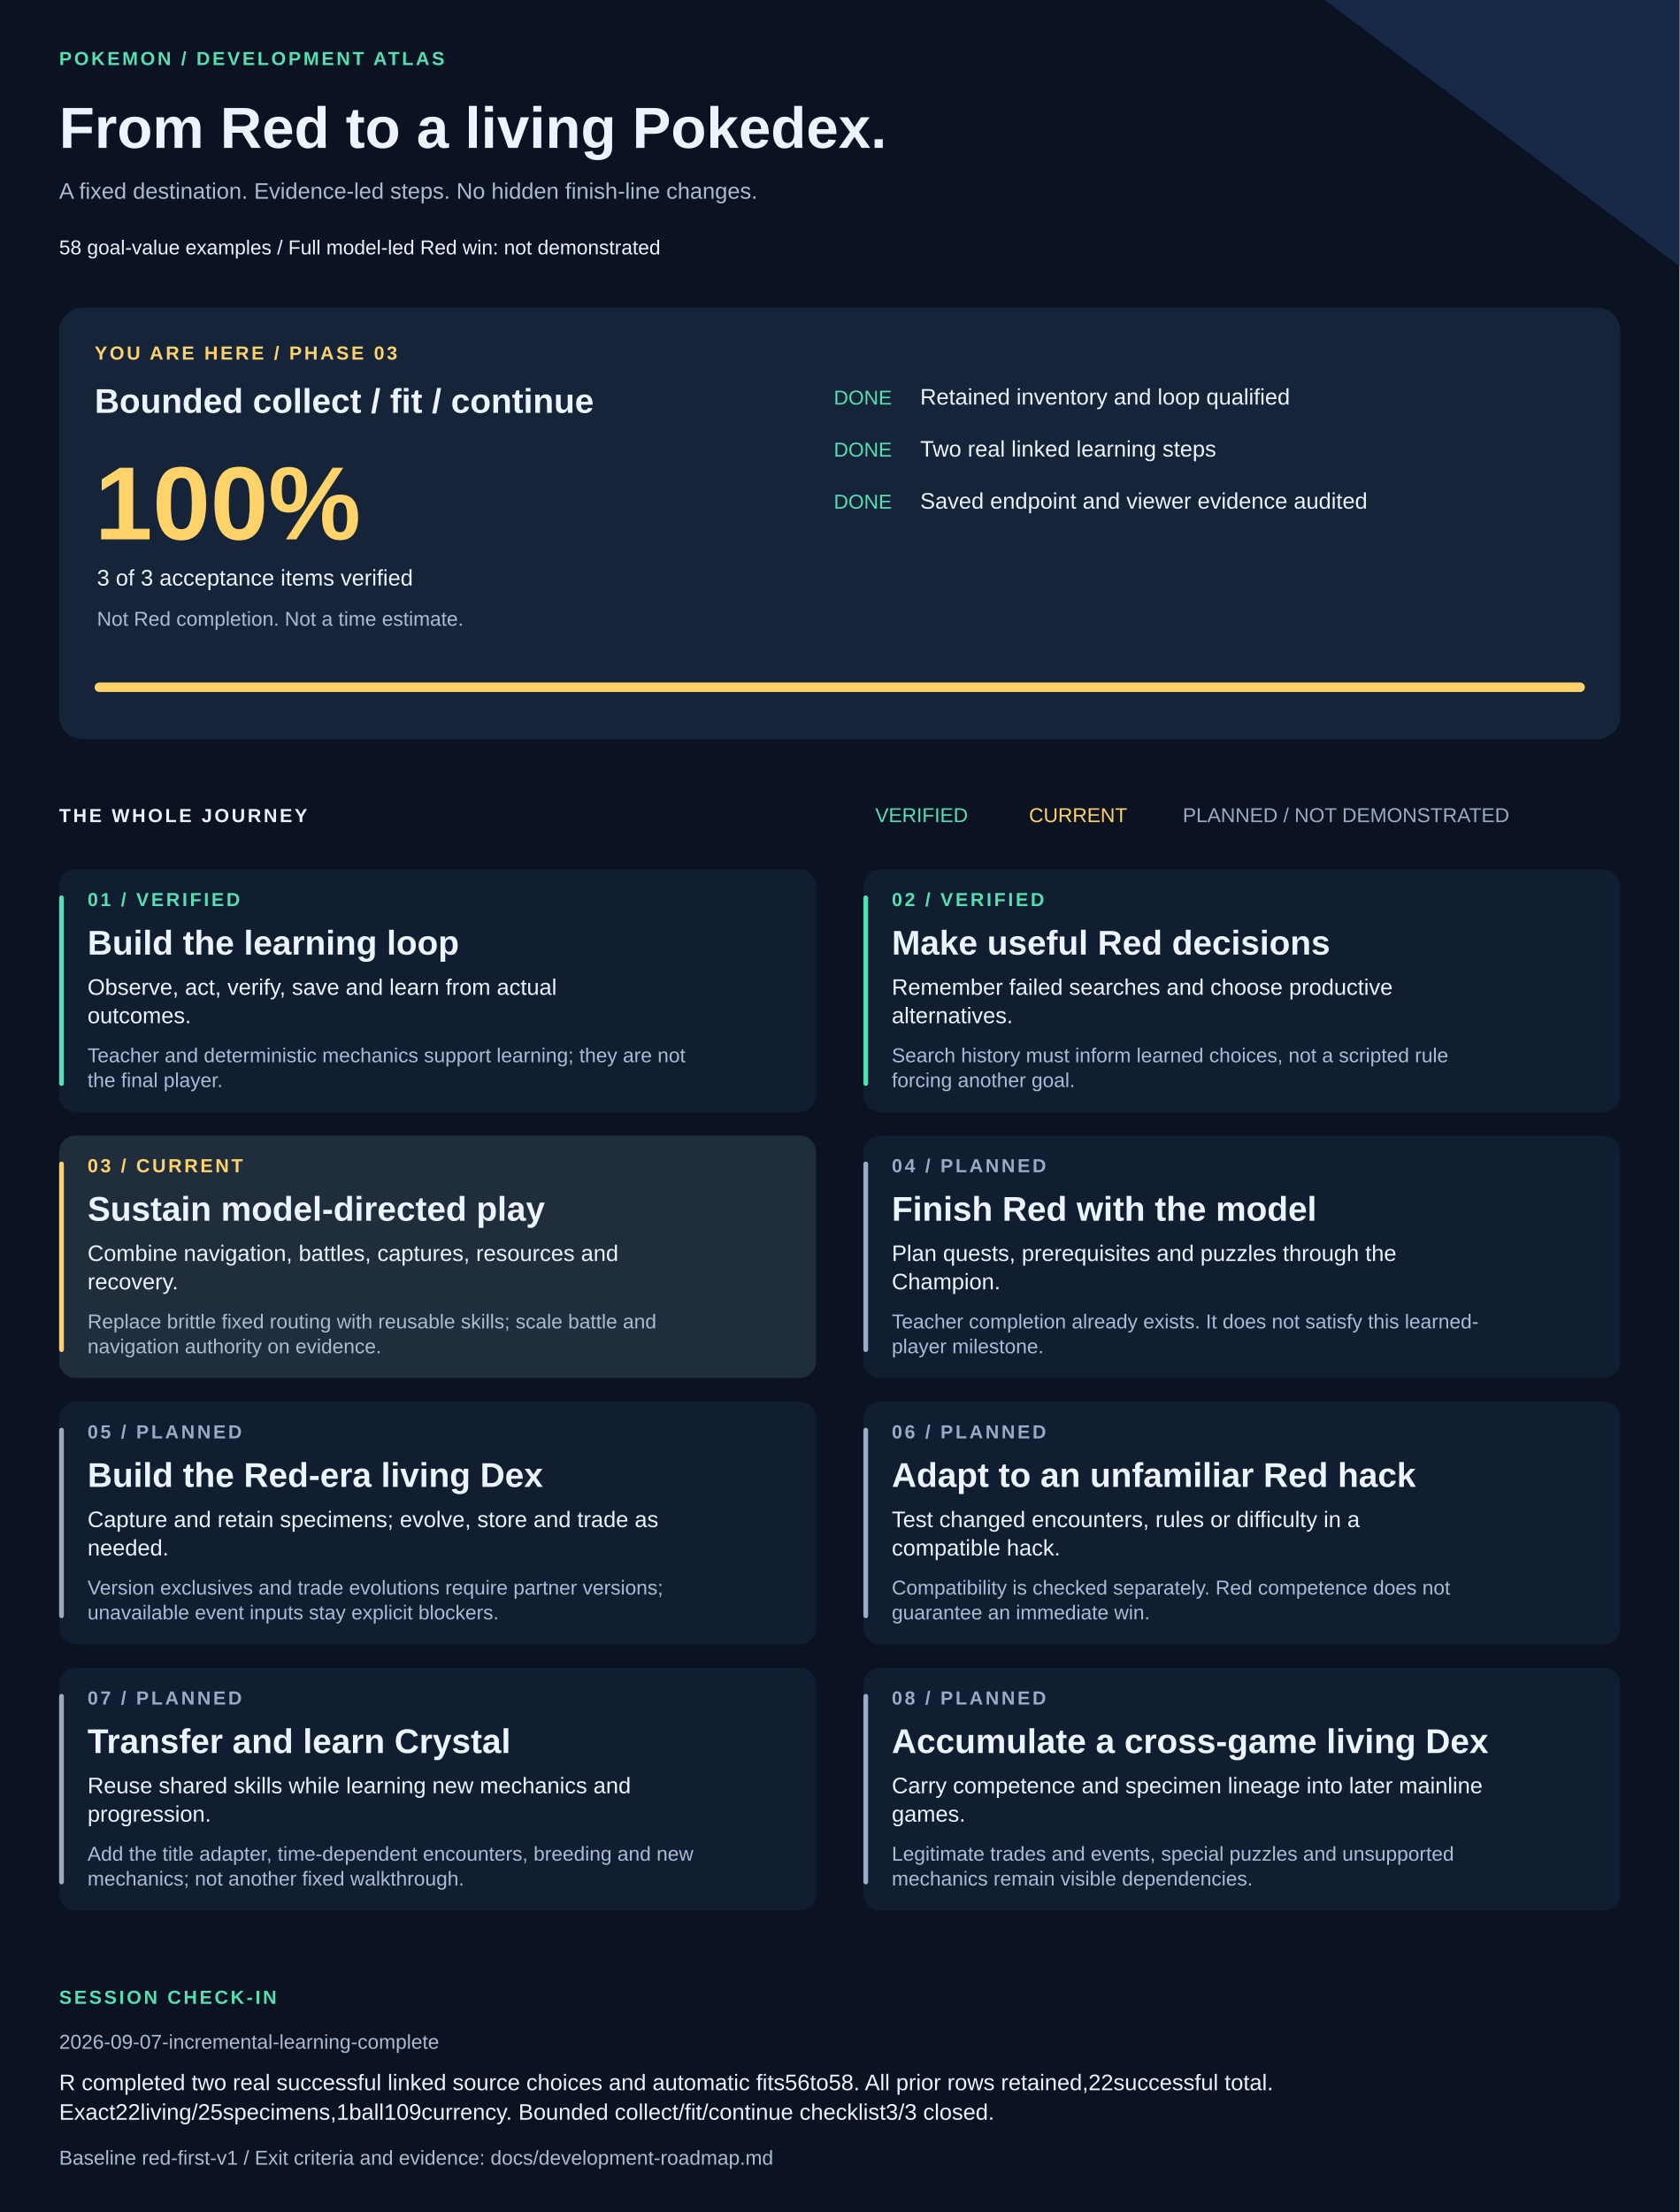
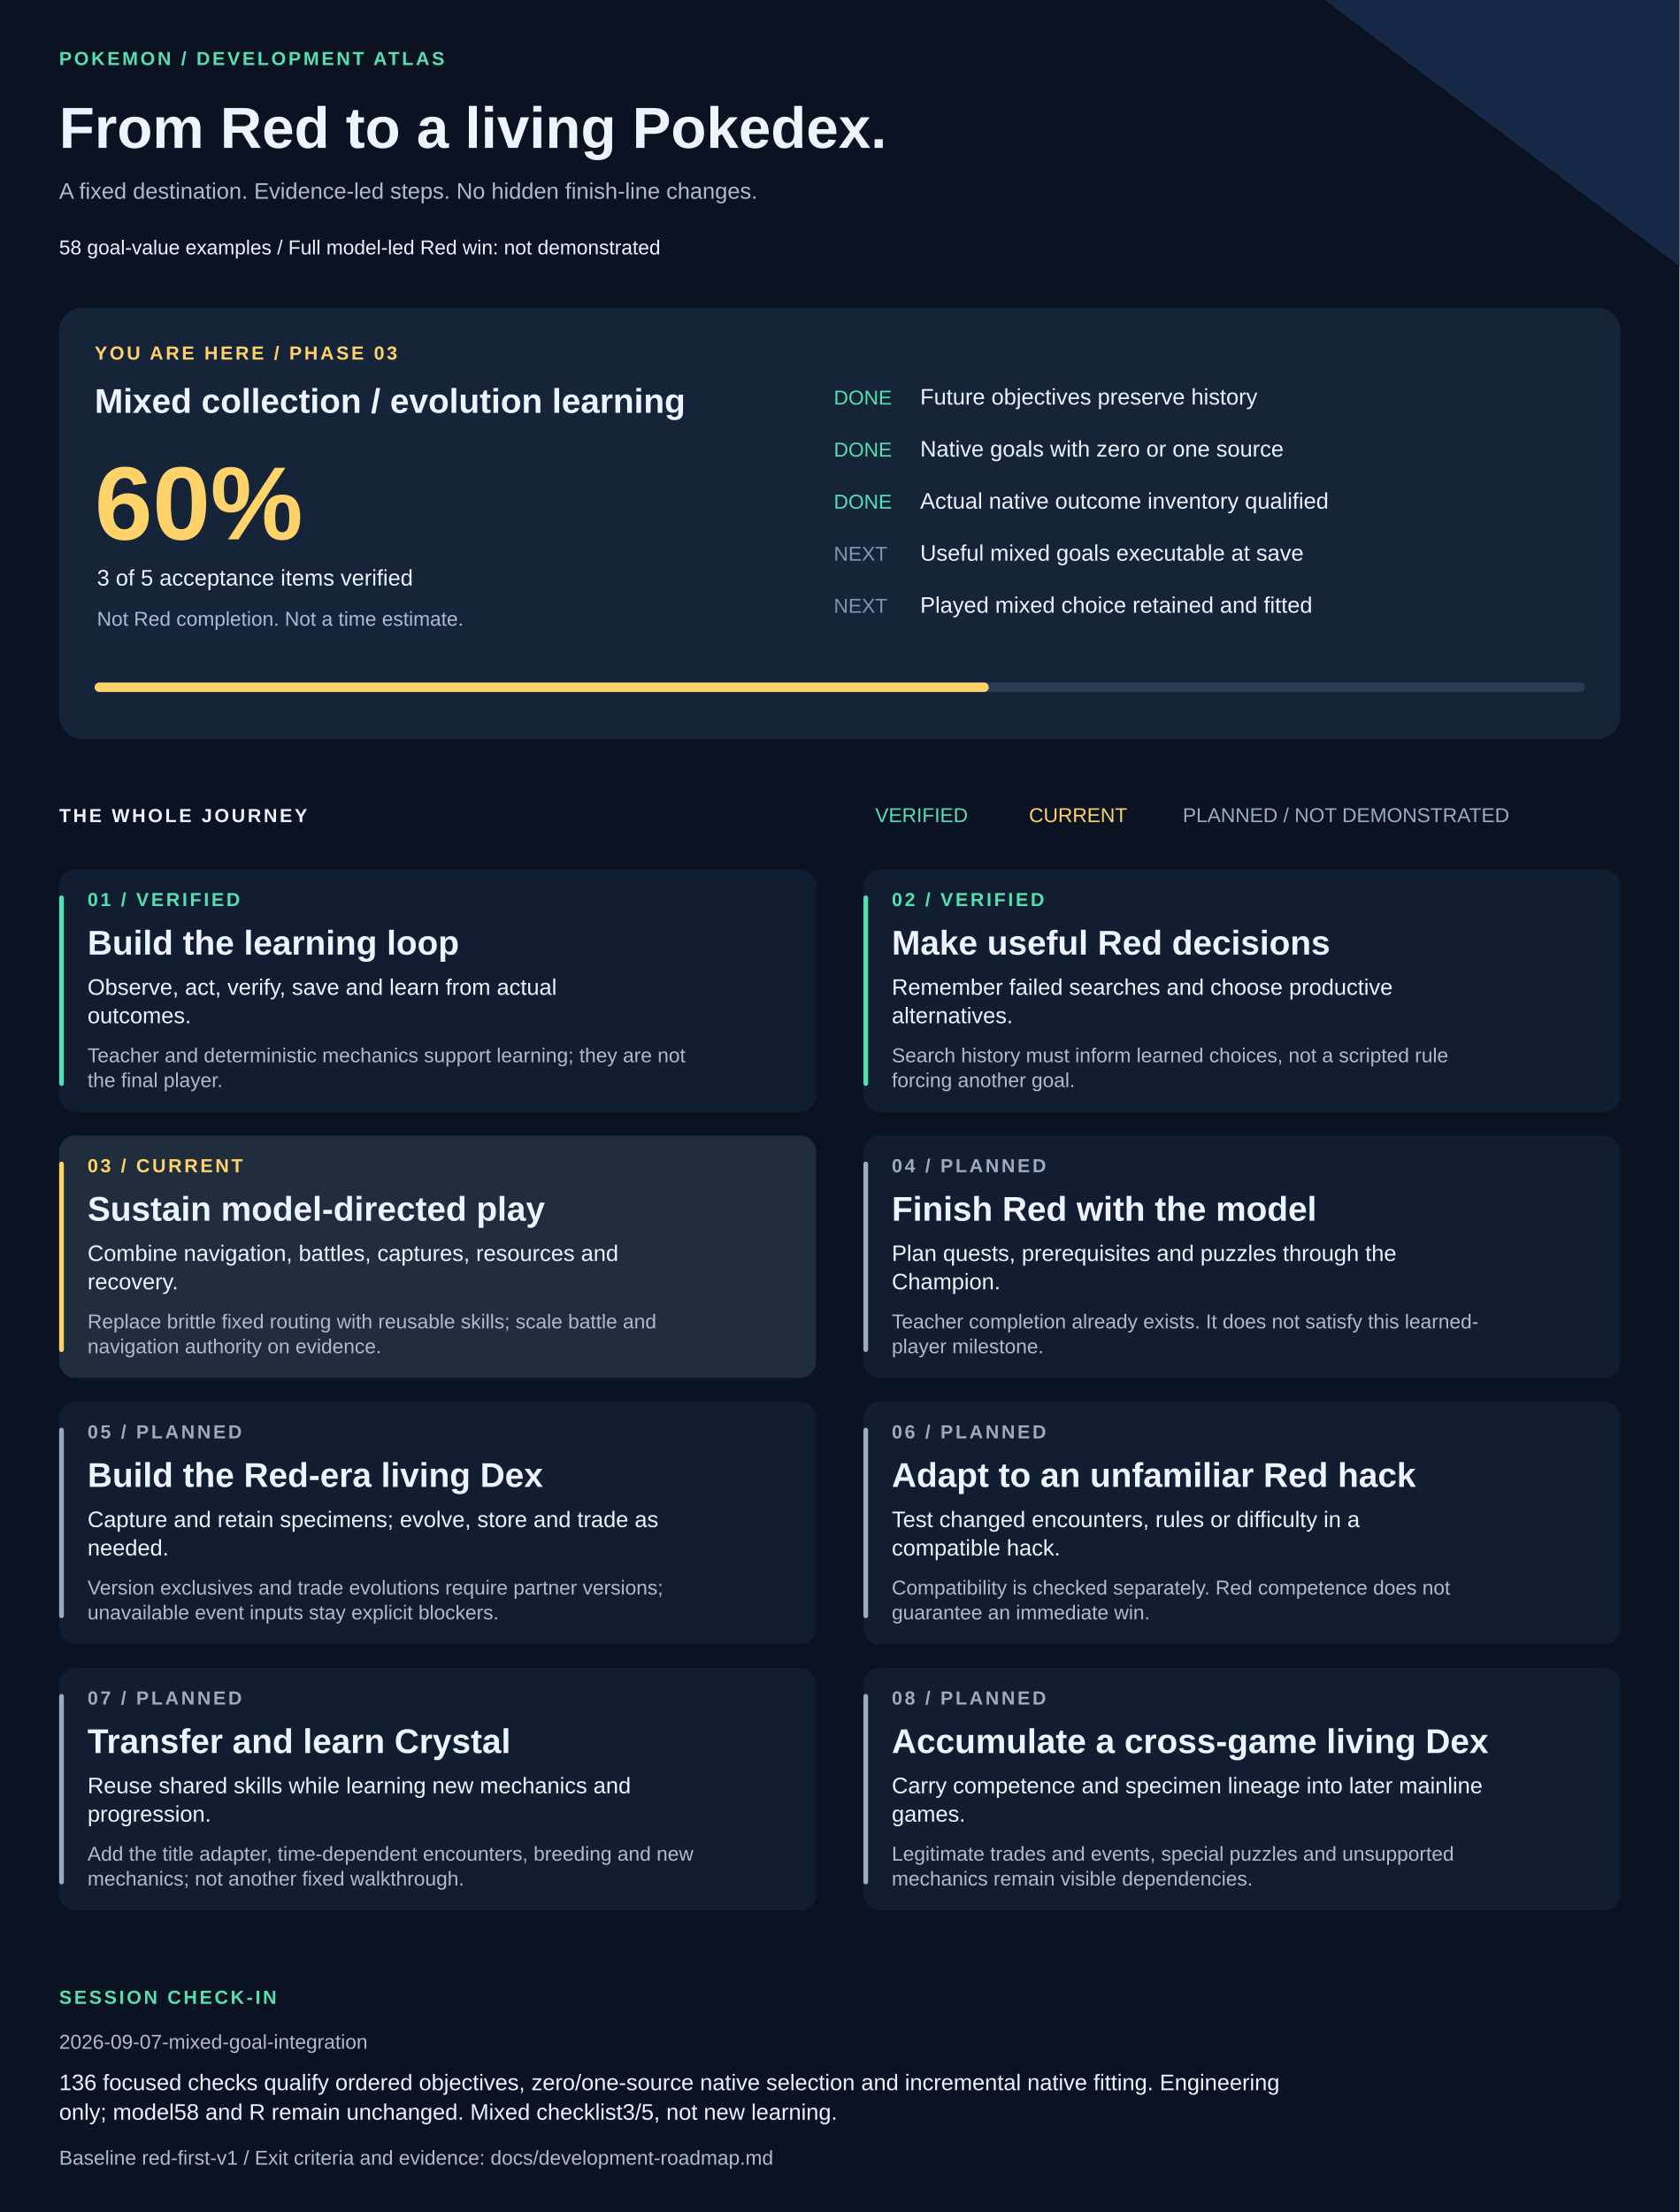
<svg xmlns="http://www.w3.org/2000/svg" width="1420" height="1870" viewBox="0 0 1420 1870" role="img" aria-labelledby="title description">
  <style>text{font-family:Arial,Helvetica,sans-serif;fill:#edf3ff}.muted{fill:#adbad1}.eyebrow{font-size:16px;letter-spacing:2px;font-weight:bold}.heading{font-size:29px;font-weight:bold}.body{font-size:19px}.small{font-size:17px}</style>
  <rect width="1420" height="1870" fill="#0b1221" />
  <path d="M1120 0H1420V225Z" fill="#172947" />
  <text x="50" y="55" class="eyebrow" style="fill:#57dfb1">POKEMON / DEVELOPMENT ATLAS</text>
  <text x="50" y="125" style="font-size:49px;font-weight:bold">From Red to a living Pokedex.</text>
  <text x="50" y="168" class="body muted">A fixed destination. Evidence-led steps. No hidden finish-line changes.</text>
  <text x="50" y="215" class="small">58 goal-value examples  /  Full model-led Red win: not demonstrated</text>
  <rect x="50" y="260" width="1320" height="365" rx="20" fill="#16243a" />
  <text x="80" y="304" class="eyebrow" style="fill:#ffd36a">YOU ARE HERE / PHASE 03</text>
-   <text x="80" y="349" class="heading">Bounded collect / fit / continue</text>
-   <text x="80" y="456" style="font-size:88px;font-weight:bold;fill:#ffd36a">100%</text>
-   <text x="82" y="495" class="body">3 of 3 acceptance items verified</text>
+   <text x="80" y="349" class="heading">Mixed collection / evolution learning</text>
+   <text x="80" y="456" style="font-size:88px;font-weight:bold;fill:#ffd36a">60%</text>
+   <text x="82" y="495" class="body">3 of 5 acceptance items verified</text>
  <text x="82" y="529" class="small muted">Not Red completion. Not a time estimate.</text>
  <text x="705" y="342" class="small" style="fill:#57dfb1">DONE</text>
-   <text x="778" y="342" class="body">Retained inventory and loop qualified</text>
+   <text x="778" y="342" class="body">Future objectives preserve history</text>
  <text x="705" y="386" class="small" style="fill:#57dfb1">DONE</text>
-   <text x="778" y="386" class="body">Two real linked learning steps</text>
+   <text x="778" y="386" class="body">Native goals with zero or one source</text>
  <text x="705" y="430" class="small" style="fill:#57dfb1">DONE</text>
-   <text x="778" y="430" class="body">Saved endpoint and viewer evidence audited</text>
+   <text x="778" y="430" class="body">Actual native outcome inventory qualified</text>
+   <text x="705" y="474" class="small" style="fill:#8594ad">NEXT</text>
+   <text x="778" y="474" class="body">Useful mixed goals executable at save</text>
+   <text x="705" y="518" class="small" style="fill:#8594ad">NEXT</text>
+   <text x="778" y="518" class="body">Played mixed choice retained and fitted</text>
  <rect x="80" y="577" width="1260" height="8" rx="4" fill="#293b55" />
-   <rect x="80" y="577" width="1260" height="8" rx="4" fill="#ffd36a" />
+   <rect x="80" y="577" width="756" height="8" rx="4" fill="#ffd36a" />
  <text x="50" y="695" class="eyebrow">THE WHOLE JOURNEY</text>
  <text x="740" y="695" class="small" style="fill:#57dfb1">VERIFIED</text>
  <text x="870" y="695" class="small" style="fill:#ffd36a">CURRENT</text>
  <text x="1000" y="695" class="small" style="fill:#9daac4">PLANNED / NOT DEMONSTRATED</text>
  <rect x="50" y="735" width="640" height="205" rx="14" fill="#111e31" />
  <rect x="50" y="757" width="4" height="161" rx="2" fill="#57dfb1" />
  <text x="74" y="766" class="eyebrow" style="fill:#57dfb1">01 / VERIFIED</text>
  <text x="74" y="807" class="heading">Build the learning loop</text>
  <text x="74" y="841" class="body">Observe, act, verify, save and learn from actual</text>
  <text x="74" y="865" class="body">outcomes.</text>
  <text x="74" y="898" class="small muted">Teacher and deterministic mechanics support learning; they are not</text>
  <text x="74" y="919" class="small muted">the final player.</text>
  <rect x="730" y="735" width="640" height="205" rx="14" fill="#111e31" />
  <rect x="730" y="757" width="4" height="161" rx="2" fill="#57dfb1" />
  <text x="754" y="766" class="eyebrow" style="fill:#57dfb1">02 / VERIFIED</text>
  <text x="754" y="807" class="heading">Make useful Red decisions</text>
  <text x="754" y="841" class="body">Remember failed searches and choose productive</text>
  <text x="754" y="865" class="body">alternatives.</text>
  <text x="754" y="898" class="small muted">Search history must inform learned choices, not a scripted rule</text>
  <text x="754" y="919" class="small muted">forcing another goal.</text>
  <rect x="50" y="960" width="640" height="205" rx="14" fill="#202d3d" />
  <rect x="50" y="982" width="4" height="161" rx="2" fill="#ffd36a" />
  <text x="74" y="991" class="eyebrow" style="fill:#ffd36a">03 / CURRENT</text>
  <text x="74" y="1032" class="heading">Sustain model-directed play</text>
  <text x="74" y="1066" class="body">Combine navigation, battles, captures, resources and</text>
  <text x="74" y="1090" class="body">recovery.</text>
  <text x="74" y="1123" class="small muted">Replace brittle fixed routing with reusable skills; scale battle and</text>
  <text x="74" y="1144" class="small muted">navigation authority on evidence.</text>
  <rect x="730" y="960" width="640" height="205" rx="14" fill="#111e31" />
  <rect x="730" y="982" width="4" height="161" rx="2" fill="#9daac4" />
  <text x="754" y="991" class="eyebrow" style="fill:#9daac4">04 / PLANNED</text>
  <text x="754" y="1032" class="heading">Finish Red with the model</text>
  <text x="754" y="1066" class="body">Plan quests, prerequisites and puzzles through the</text>
  <text x="754" y="1090" class="body">Champion.</text>
  <text x="754" y="1123" class="small muted">Teacher completion already exists. It does not satisfy this learned-</text>
  <text x="754" y="1144" class="small muted">player milestone.</text>
  <rect x="50" y="1185" width="640" height="205" rx="14" fill="#111e31" />
  <rect x="50" y="1207" width="4" height="161" rx="2" fill="#9daac4" />
  <text x="74" y="1216" class="eyebrow" style="fill:#9daac4">05 / PLANNED</text>
  <text x="74" y="1257" class="heading">Build the Red-era living Dex</text>
  <text x="74" y="1291" class="body">Capture and retain specimens; evolve, store and trade as</text>
  <text x="74" y="1315" class="body">needed.</text>
  <text x="74" y="1348" class="small muted">Version exclusives and trade evolutions require partner versions;</text>
  <text x="74" y="1369" class="small muted">unavailable event inputs stay explicit blockers.</text>
  <rect x="730" y="1185" width="640" height="205" rx="14" fill="#111e31" />
  <rect x="730" y="1207" width="4" height="161" rx="2" fill="#9daac4" />
  <text x="754" y="1216" class="eyebrow" style="fill:#9daac4">06 / PLANNED</text>
  <text x="754" y="1257" class="heading">Adapt to an unfamiliar Red hack</text>
  <text x="754" y="1291" class="body">Test changed encounters, rules or difficulty in a</text>
  <text x="754" y="1315" class="body">compatible hack.</text>
  <text x="754" y="1348" class="small muted">Compatibility is checked separately. Red competence does not</text>
  <text x="754" y="1369" class="small muted">guarantee an immediate win.</text>
  <rect x="50" y="1410" width="640" height="205" rx="14" fill="#111e31" />
  <rect x="50" y="1432" width="4" height="161" rx="2" fill="#9daac4" />
  <text x="74" y="1441" class="eyebrow" style="fill:#9daac4">07 / PLANNED</text>
  <text x="74" y="1482" class="heading">Transfer and learn Crystal</text>
  <text x="74" y="1516" class="body">Reuse shared skills while learning new mechanics and</text>
  <text x="74" y="1540" class="body">progression.</text>
  <text x="74" y="1573" class="small muted">Add the title adapter, time-dependent encounters, breeding and new</text>
  <text x="74" y="1594" class="small muted">mechanics; not another fixed walkthrough.</text>
  <rect x="730" y="1410" width="640" height="205" rx="14" fill="#111e31" />
  <rect x="730" y="1432" width="4" height="161" rx="2" fill="#9daac4" />
  <text x="754" y="1441" class="eyebrow" style="fill:#9daac4">08 / PLANNED</text>
  <text x="754" y="1482" class="heading">Accumulate a cross-game living Dex</text>
  <text x="754" y="1516" class="body">Carry competence and specimen lineage into later mainline</text>
  <text x="754" y="1540" class="body">games.</text>
  <text x="754" y="1573" class="small muted">Legitimate trades and events, special puzzles and unsupported</text>
  <text x="754" y="1594" class="small muted">mechanics remain visible dependencies.</text>
  <text x="50" y="1694" class="eyebrow" style="fill:#57dfb1">SESSION CHECK-IN</text>
-   <text x="50" y="1732" class="small muted">2026-09-07-incremental-learning-complete</text>
-   <text x="50" y="1767" class="body">R completed two real successful linked source choices and automatic fits56to58. All prior rows retained,22successful total.</text>
-   <text x="50" y="1792" class="body">Exact22living/25specimens,1ball109currency. Bounded collect/fit/continue checklist3/3 closed.</text>
+   <text x="50" y="1732" class="small muted">2026-09-07-mixed-goal-integration</text>
+   <text x="50" y="1767" class="body">136 focused checks qualify ordered objectives, zero/one-source native selection and incremental native fitting. Engineering</text>
+   <text x="50" y="1792" class="body">only; model58 and R remain unchanged. Mixed checklist3/5, not new learning.</text>
  <text x="50" y="1830" class="small muted">Baseline red-first-v1 / Exit criteria and evidence: docs/development-roadmap.md</text>
</svg>
